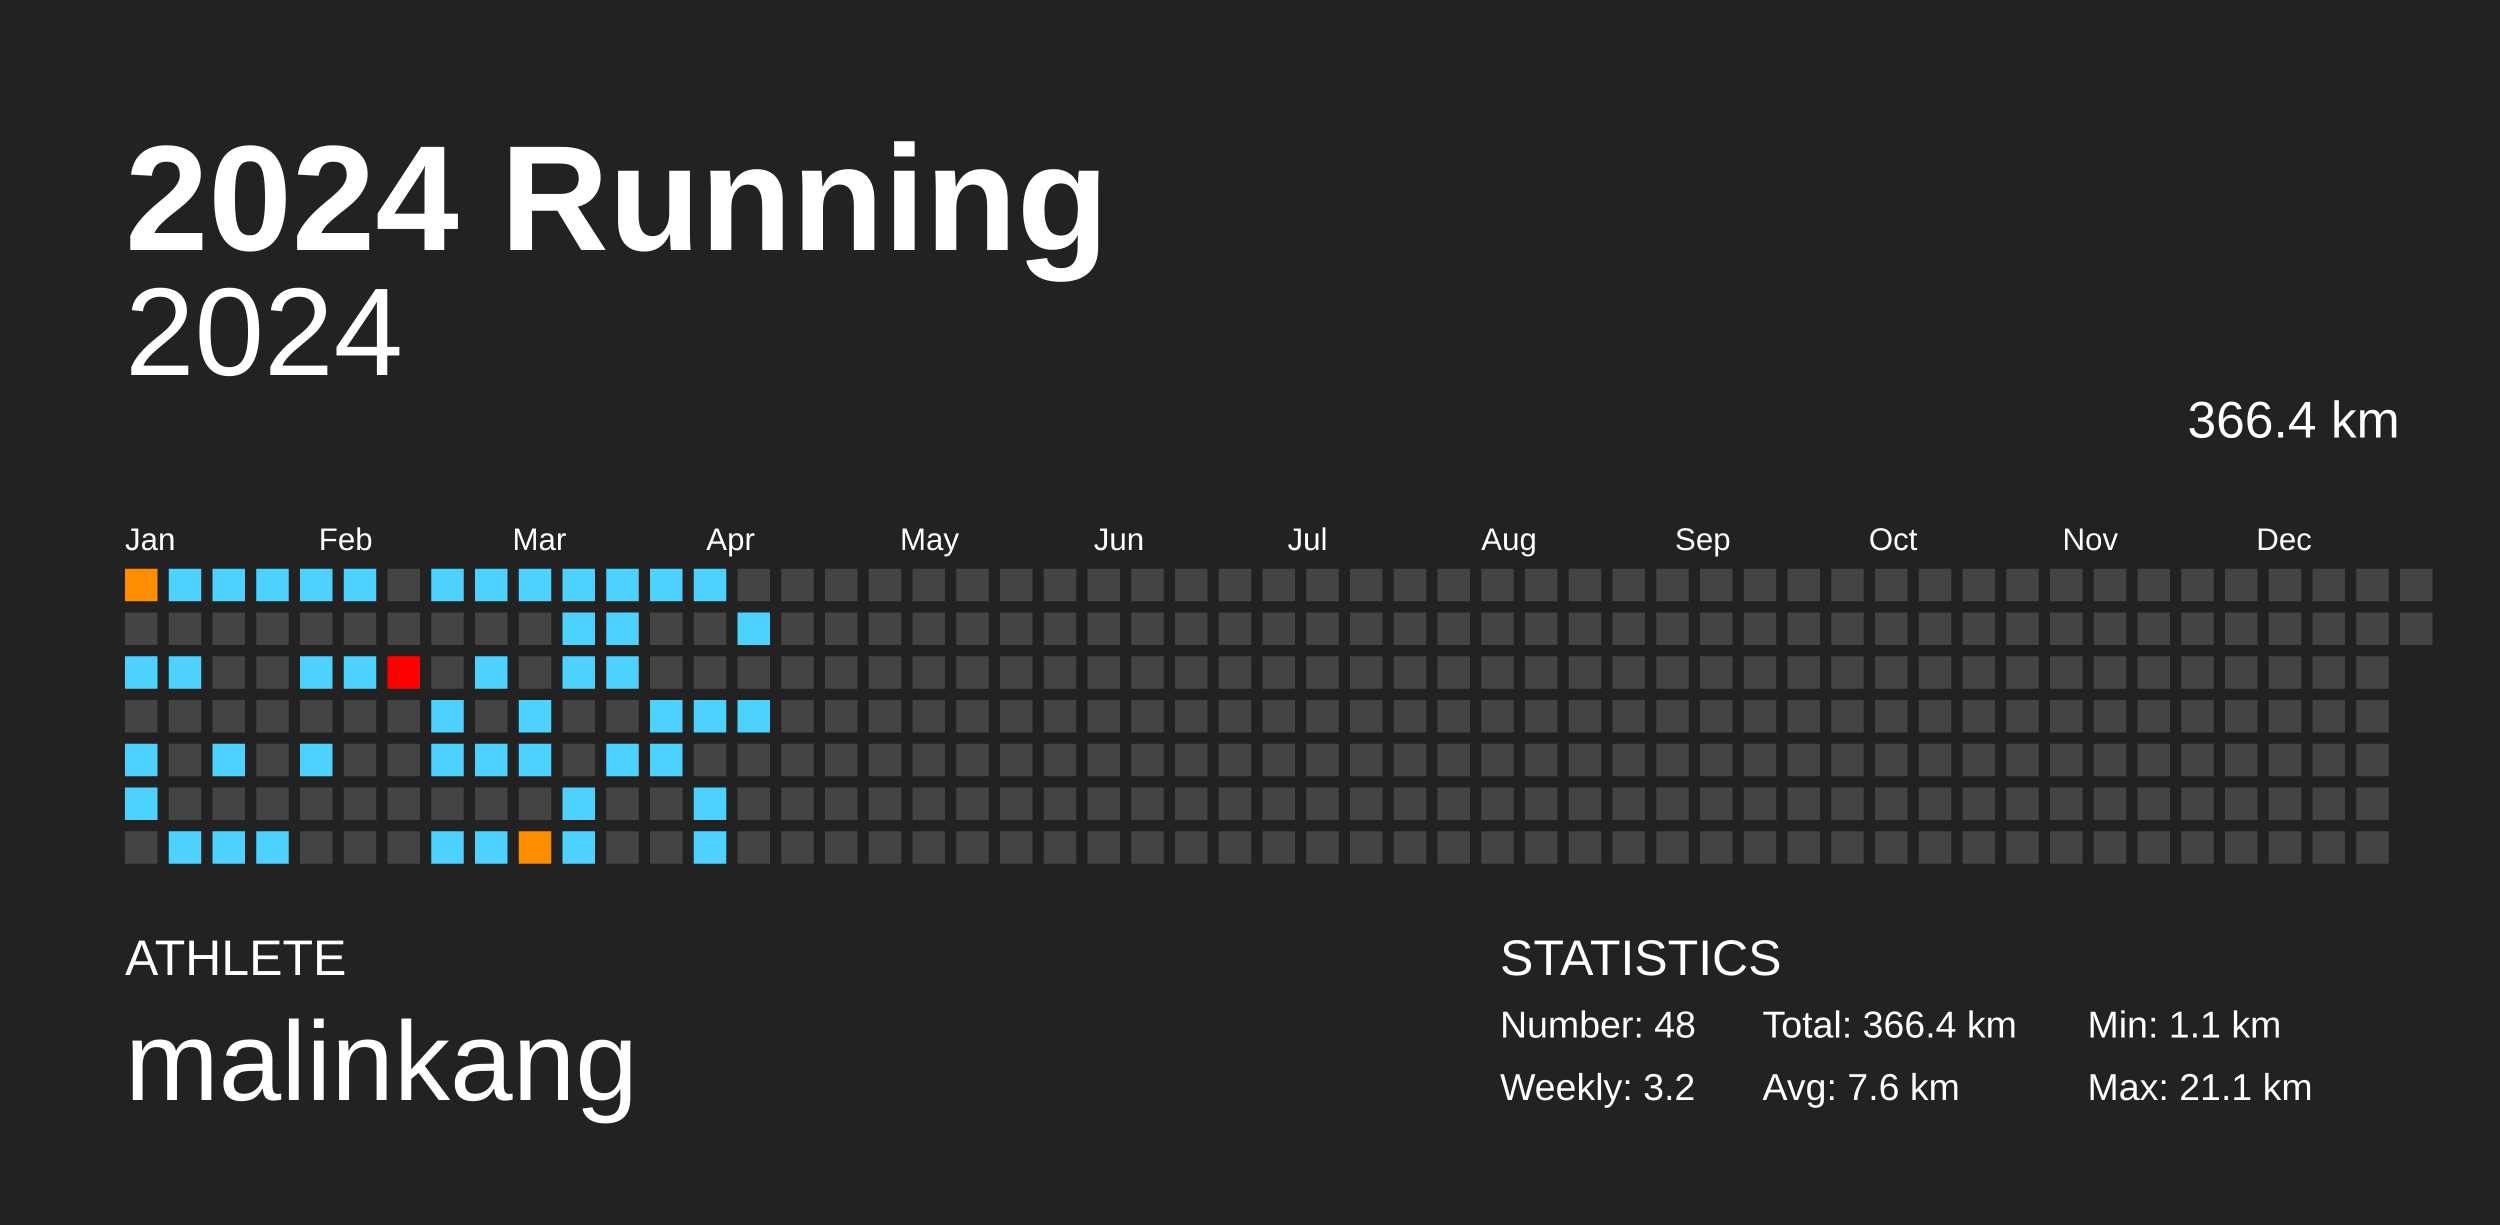
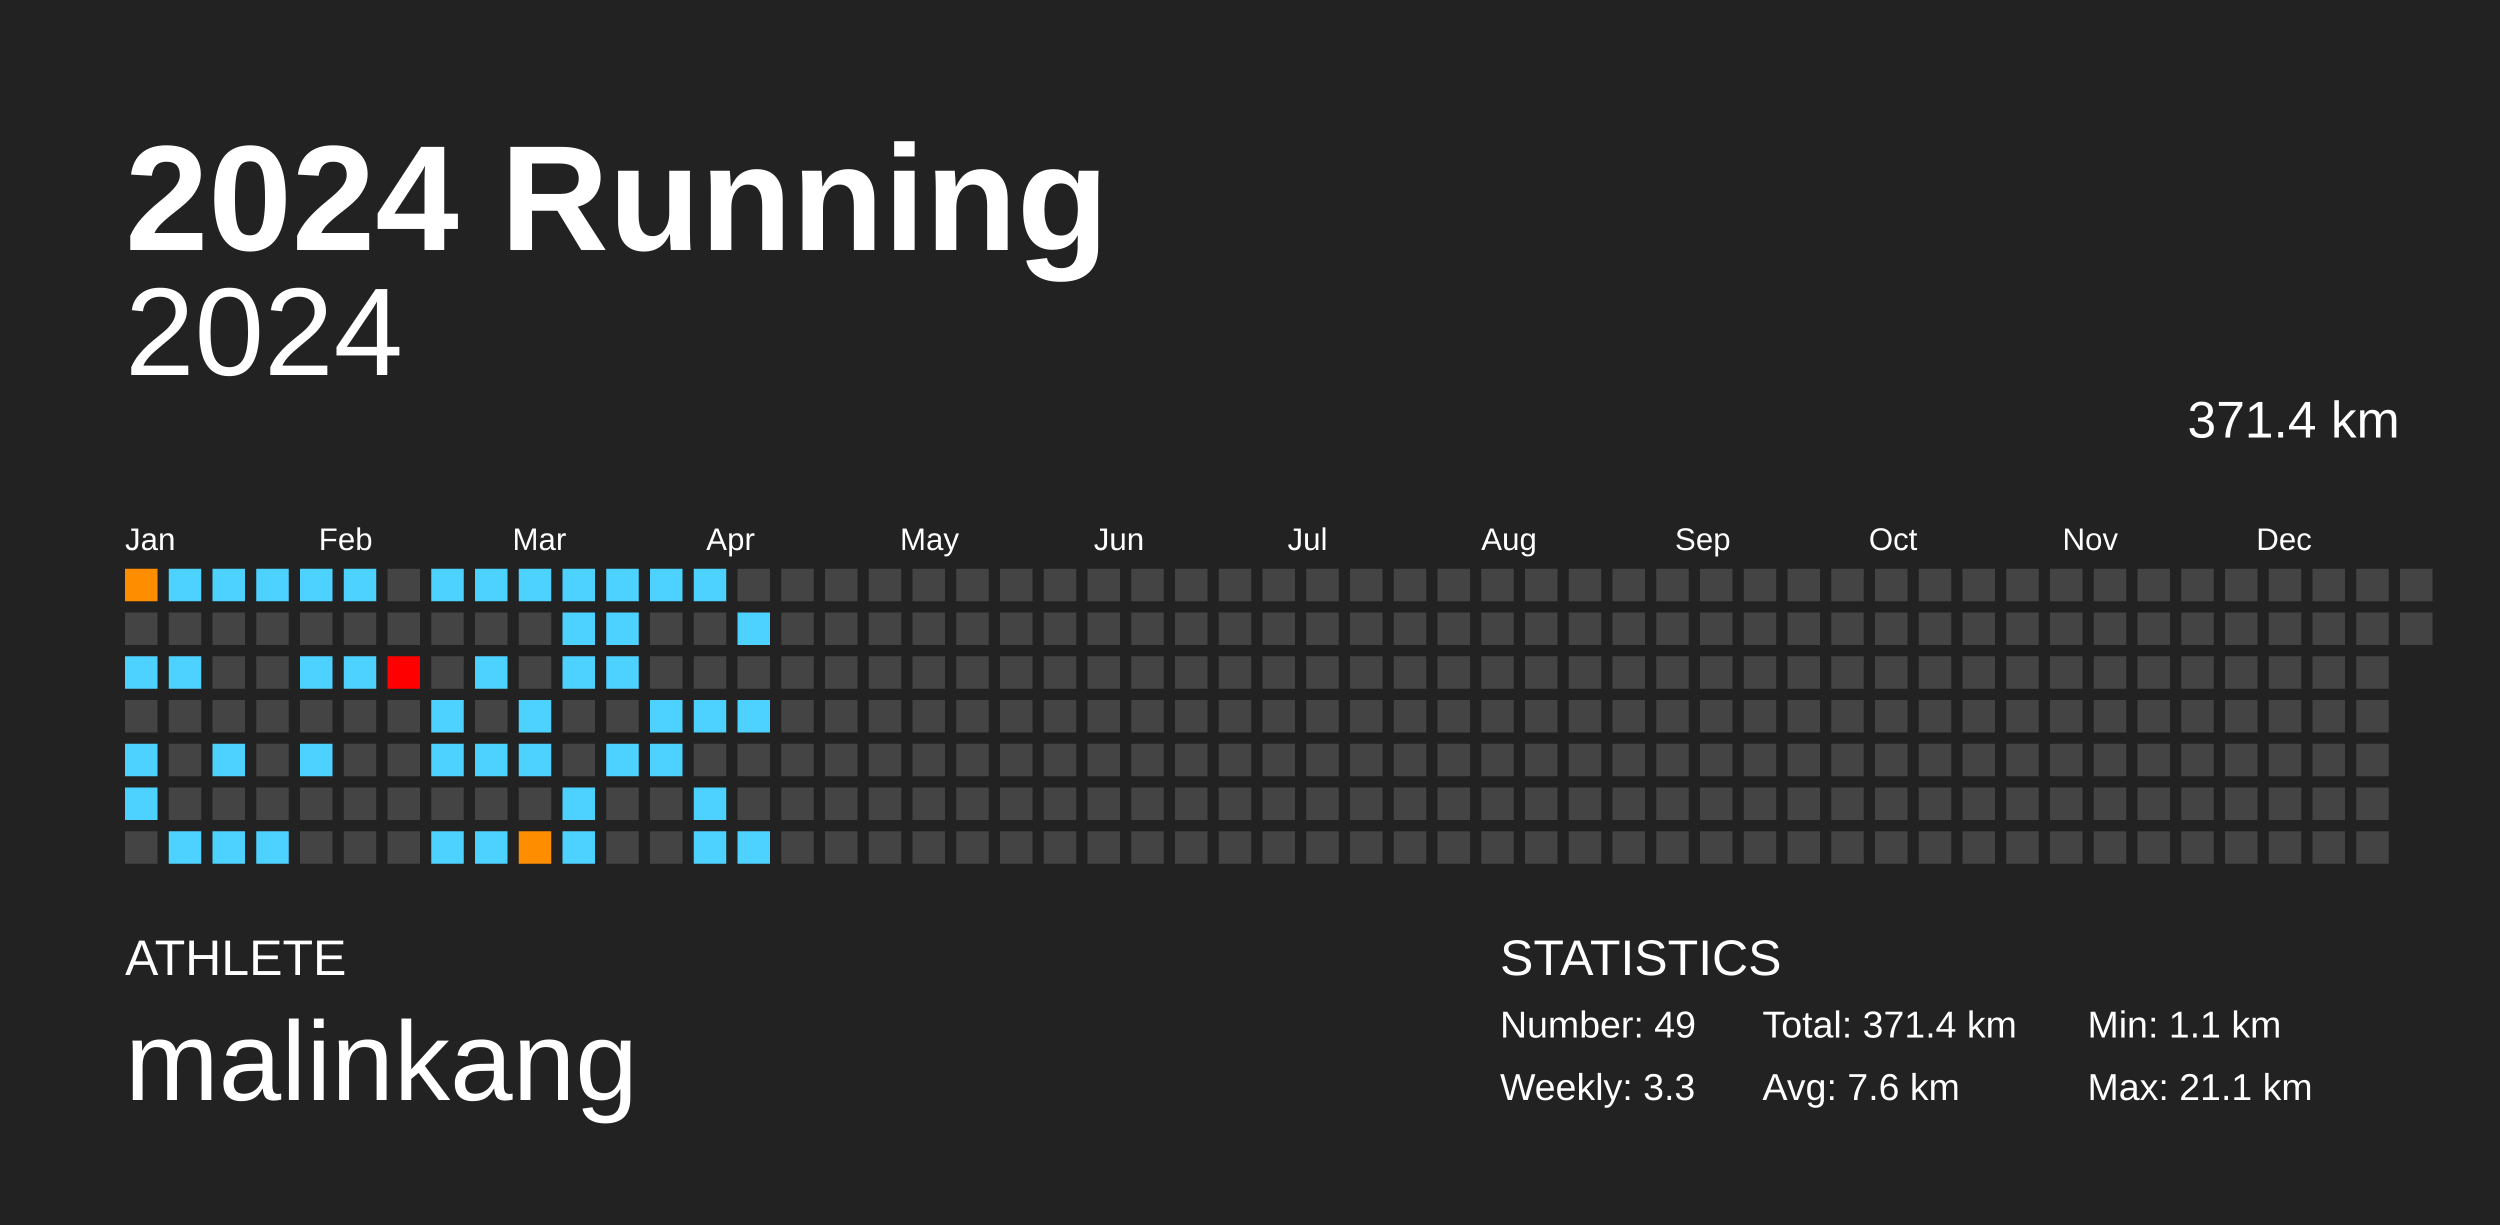
<svg xmlns="http://www.w3.org/2000/svg" baseProfile="full" height="98mm" version="1.1" viewBox="0,0,200,98" width="200mm">
  <defs />
  <rect fill="#222222" height="98" width="200" x="0" y="0" />
  <text fill="#FFFFFF" style="font-size:12px; font-family:Arial; font-weight:bold;" x="10" y="20">2024 Running</text>
  <text fill="#FFFFFF" style="font-size:4px; font-family:Arial" x="10" y="78">ATHLETE</text>
  <text fill="#FFFFFF" style="font-size:9px; font-family:Arial" x="10" y="88">malinkang</text>
  <text fill="#FFFFFF" style="font-size:4px; font-family:Arial" x="120" y="78">STATISTICS</text>
-   <text fill="#FFFFFF" style="font-size:3px; font-family:Arial" x="120" y="83">Number: 48</text>
-   <text fill="#FFFFFF" style="font-size:3px; font-family:Arial" x="120" y="88">Weekly: 3.2</text>
-   <text fill="#FFFFFF" style="font-size:3px; font-family:Arial" x="141" y="83">Total: 366.4 km</text>
+   <text fill="#FFFFFF" style="font-size:3px; font-family:Arial" x="120" y="83">Number: 49</text>
+   <text fill="#FFFFFF" style="font-size:3px; font-family:Arial" x="120" y="88">Weekly: 3.3</text>
+   <text fill="#FFFFFF" style="font-size:3px; font-family:Arial" x="141" y="83">Total: 371.4 km</text>
  <text fill="#FFFFFF" style="font-size:3px; font-family:Arial" x="141" y="88">Avg: 7.6 km</text>
  <text fill="#FFFFFF" style="font-size:3px; font-family:Arial" x="167" y="83">Min: 1.1 km</text>
  <text fill="#FFFFFF" style="font-size:3px; font-family:Arial" x="167" y="88">Max: 21.1 km</text>
  <text alignment-baseline="hanging" fill="#FFFFFF" style="font-size:10.0px; font-family:Arial;" x="10" y="30">2024</text>
-   <text alignment-baseline="hanging" fill="#FFFFFF" style="font-size:4.125px; font-family:Arial;" x="175" y="35">366.4 km</text>
+   <text alignment-baseline="hanging" fill="#FFFFFF" style="font-size:4.125px; font-family:Arial;" x="175" y="35">371.4 km</text>
  <text fill="#FFFFFF" style="font-size:2.5px; font-family:Arial" x="10.0" y="44">Jan</text>
  <text fill="#FFFFFF" style="font-size:2.5px; font-family:Arial" x="25.5" y="44">Feb</text>
  <text fill="#FFFFFF" style="font-size:2.5px; font-family:Arial" x="41.0" y="44">Mar</text>
  <text fill="#FFFFFF" style="font-size:2.5px; font-family:Arial" x="56.5" y="44">Apr</text>
  <text fill="#FFFFFF" style="font-size:2.5px; font-family:Arial" x="72.0" y="44">May</text>
  <text fill="#FFFFFF" style="font-size:2.5px; font-family:Arial" x="87.5" y="44">Jun</text>
  <text fill="#FFFFFF" style="font-size:2.5px; font-family:Arial" x="103.0" y="44">Jul</text>
  <text fill="#FFFFFF" style="font-size:2.5px; font-family:Arial" x="118.5" y="44">Aug</text>
  <text fill="#FFFFFF" style="font-size:2.5px; font-family:Arial" x="134.0" y="44">Sep</text>
  <text fill="#FFFFFF" style="font-size:2.5px; font-family:Arial" x="149.5" y="44">Oct</text>
  <text fill="#FFFFFF" style="font-size:2.5px; font-family:Arial" x="165.0" y="44">Nov</text>
  <text fill="#FFFFFF" style="font-size:2.5px; font-family:Arial" x="180.5" y="44">Dec</text>
  <rect fill="#ff8d00" height="2.6" width="2.6" x="10.0" y="45.5" />
  <rect fill="#444444" height="2.6" width="2.6" x="10.0" y="49.0" />
  <rect fill="#4dd2ff" height="2.6" width="2.6" x="10.0" y="52.5" />
  <rect fill="#444444" height="2.6" width="2.6" x="10.0" y="56.0" />
  <rect fill="#4dd2ff" height="2.6" width="2.6" x="10.0" y="59.5" />
  <rect fill="#4dd2ff" height="2.6" width="2.6" x="10.0" y="63.0" />
  <rect fill="#444444" height="2.6" width="2.6" x="10.0" y="66.5" />
  <rect fill="#4dd2ff" height="2.6" width="2.6" x="13.5" y="45.5" />
  <rect fill="#444444" height="2.6" width="2.6" x="13.5" y="49.0" />
  <rect fill="#4dd2ff" height="2.6" width="2.6" x="13.5" y="52.5" />
  <rect fill="#444444" height="2.6" width="2.6" x="13.5" y="56.0" />
  <rect fill="#444444" height="2.6" width="2.6" x="13.5" y="59.5" />
  <rect fill="#444444" height="2.6" width="2.6" x="13.5" y="63.0" />
  <rect fill="#4dd2ff" height="2.6" width="2.6" x="13.5" y="66.5" />
  <rect fill="#4dd2ff" height="2.6" width="2.6" x="17.0" y="45.5" />
  <rect fill="#444444" height="2.6" width="2.6" x="17.0" y="49.0" />
  <rect fill="#444444" height="2.6" width="2.6" x="17.0" y="52.5" />
  <rect fill="#444444" height="2.6" width="2.6" x="17.0" y="56.0" />
  <rect fill="#4dd2ff" height="2.6" width="2.6" x="17.0" y="59.5" />
  <rect fill="#444444" height="2.6" width="2.6" x="17.0" y="63.0" />
  <rect fill="#4dd2ff" height="2.6" width="2.6" x="17.0" y="66.5" />
  <rect fill="#4dd2ff" height="2.6" width="2.6" x="20.5" y="45.5" />
  <rect fill="#444444" height="2.6" width="2.6" x="20.5" y="49.0" />
  <rect fill="#444444" height="2.6" width="2.6" x="20.5" y="52.5" />
  <rect fill="#444444" height="2.6" width="2.6" x="20.5" y="56.0" />
  <rect fill="#444444" height="2.6" width="2.6" x="20.5" y="59.5" />
  <rect fill="#444444" height="2.6" width="2.6" x="20.5" y="63.0" />
  <rect fill="#4dd2ff" height="2.6" width="2.6" x="20.5" y="66.5" />
  <rect fill="#4dd2ff" height="2.6" width="2.6" x="24.0" y="45.5" />
  <rect fill="#444444" height="2.6" width="2.6" x="24.0" y="49.0" />
  <rect fill="#4dd2ff" height="2.6" width="2.6" x="24.0" y="52.5" />
  <rect fill="#444444" height="2.6" width="2.6" x="24.0" y="56.0" />
  <rect fill="#4dd2ff" height="2.6" width="2.6" x="24.0" y="59.5" />
  <rect fill="#444444" height="2.6" width="2.6" x="24.0" y="63.0" />
  <rect fill="#444444" height="2.6" width="2.6" x="24.0" y="66.5" />
  <rect fill="#4dd2ff" height="2.6" width="2.6" x="27.5" y="45.5" />
  <rect fill="#444444" height="2.6" width="2.6" x="27.5" y="49.0" />
  <rect fill="#4dd2ff" height="2.6" width="2.6" x="27.5" y="52.5" />
  <rect fill="#444444" height="2.6" width="2.6" x="27.5" y="56.0" />
  <rect fill="#444444" height="2.6" width="2.6" x="27.5" y="59.5" />
  <rect fill="#444444" height="2.6" width="2.6" x="27.5" y="63.0" />
  <rect fill="#444444" height="2.6" width="2.6" x="27.5" y="66.5" />
  <rect fill="#444444" height="2.6" width="2.6" x="31.0" y="45.5" />
  <rect fill="#444444" height="2.6" width="2.6" x="31.0" y="49.0" />
  <rect fill="red" height="2.6" width="2.6" x="31.0" y="52.5" />
  <rect fill="#444444" height="2.6" width="2.6" x="31.0" y="56.0" />
  <rect fill="#444444" height="2.6" width="2.6" x="31.0" y="59.5" />
  <rect fill="#444444" height="2.6" width="2.6" x="31.0" y="63.0" />
  <rect fill="#444444" height="2.6" width="2.6" x="31.0" y="66.5" />
  <rect fill="#4dd2ff" height="2.6" width="2.6" x="34.5" y="45.5" />
  <rect fill="#444444" height="2.6" width="2.6" x="34.5" y="49.0" />
  <rect fill="#444444" height="2.6" width="2.6" x="34.5" y="52.5" />
  <rect fill="#4dd2ff" height="2.6" width="2.6" x="34.5" y="56.0" />
  <rect fill="#4dd2ff" height="2.6" width="2.6" x="34.5" y="59.5" />
  <rect fill="#444444" height="2.6" width="2.6" x="34.5" y="63.0" />
  <rect fill="#4dd2ff" height="2.6" width="2.6" x="34.5" y="66.5" />
  <rect fill="#4dd2ff" height="2.6" width="2.6" x="38.0" y="45.5" />
  <rect fill="#444444" height="2.6" width="2.6" x="38.0" y="49.0" />
  <rect fill="#4dd2ff" height="2.6" width="2.6" x="38.0" y="52.5" />
  <rect fill="#444444" height="2.6" width="2.6" x="38.0" y="56.0" />
  <rect fill="#4dd2ff" height="2.6" width="2.6" x="38.0" y="59.5" />
  <rect fill="#444444" height="2.6" width="2.6" x="38.0" y="63.0" />
  <rect fill="#4dd2ff" height="2.6" width="2.6" x="38.0" y="66.5" />
  <rect fill="#4dd2ff" height="2.6" width="2.6" x="41.5" y="45.5" />
  <rect fill="#444444" height="2.6" width="2.6" x="41.5" y="49.0" />
  <rect fill="#444444" height="2.6" width="2.6" x="41.5" y="52.5" />
  <rect fill="#4dd2ff" height="2.6" width="2.6" x="41.5" y="56.0" />
  <rect fill="#4dd2ff" height="2.6" width="2.6" x="41.5" y="59.5" />
  <rect fill="#444444" height="2.6" width="2.6" x="41.5" y="63.0" />
  <rect fill="#ff8d00" height="2.6" width="2.6" x="41.5" y="66.5" />
  <rect fill="#4dd2ff" height="2.6" width="2.6" x="45.0" y="45.5" />
  <rect fill="#4dd2ff" height="2.6" width="2.6" x="45.0" y="49.0" />
  <rect fill="#4dd2ff" height="2.6" width="2.6" x="45.0" y="52.5" />
  <rect fill="#444444" height="2.6" width="2.6" x="45.0" y="56.0" />
  <rect fill="#444444" height="2.6" width="2.6" x="45.0" y="59.5" />
  <rect fill="#4dd2ff" height="2.6" width="2.6" x="45.0" y="63.0" />
  <rect fill="#4dd2ff" height="2.6" width="2.6" x="45.0" y="66.5" />
  <rect fill="#4dd2ff" height="2.6" width="2.6" x="48.5" y="45.5" />
  <rect fill="#4dd2ff" height="2.6" width="2.6" x="48.5" y="49.0" />
  <rect fill="#4dd2ff" height="2.6" width="2.6" x="48.5" y="52.5" />
  <rect fill="#444444" height="2.6" width="2.6" x="48.5" y="56.0" />
  <rect fill="#4dd2ff" height="2.6" width="2.6" x="48.5" y="59.5" />
  <rect fill="#444444" height="2.6" width="2.6" x="48.5" y="63.0" />
  <rect fill="#444444" height="2.6" width="2.6" x="48.5" y="66.5" />
  <rect fill="#4dd2ff" height="2.6" width="2.6" x="52.0" y="45.5" />
  <rect fill="#444444" height="2.6" width="2.6" x="52.0" y="49.0" />
  <rect fill="#444444" height="2.6" width="2.6" x="52.0" y="52.5" />
  <rect fill="#4dd2ff" height="2.6" width="2.6" x="52.0" y="56.0" />
  <rect fill="#4dd2ff" height="2.6" width="2.6" x="52.0" y="59.5" />
  <rect fill="#444444" height="2.6" width="2.6" x="52.0" y="63.0" />
  <rect fill="#444444" height="2.6" width="2.6" x="52.0" y="66.5" />
  <rect fill="#4dd2ff" height="2.6" width="2.6" x="55.5" y="45.5" />
  <rect fill="#444444" height="2.6" width="2.6" x="55.5" y="49.0" />
  <rect fill="#444444" height="2.6" width="2.6" x="55.5" y="52.5" />
  <rect fill="#4dd2ff" height="2.6" width="2.6" x="55.5" y="56.0" />
  <rect fill="#444444" height="2.6" width="2.6" x="55.5" y="59.5" />
  <rect fill="#4dd2ff" height="2.6" width="2.6" x="55.5" y="63.0" />
  <rect fill="#4dd2ff" height="2.6" width="2.6" x="55.5" y="66.5" />
  <rect fill="#444444" height="2.6" width="2.6" x="59.0" y="45.5" />
  <rect fill="#4dd2ff" height="2.6" width="2.6" x="59.0" y="49.0" />
  <rect fill="#444444" height="2.6" width="2.6" x="59.0" y="52.5" />
  <rect fill="#4dd2ff" height="2.6" width="2.6" x="59.0" y="56.0" />
  <rect fill="#444444" height="2.6" width="2.6" x="59.0" y="59.5" />
  <rect fill="#444444" height="2.6" width="2.6" x="59.0" y="63.0" />
-   <rect fill="#444444" height="2.6" width="2.6" x="59.0" y="66.5" />
+   <rect fill="#4dd2ff" height="2.6" width="2.6" x="59.0" y="66.5" />
  <rect fill="#444444" height="2.6" width="2.6" x="62.5" y="45.5" />
  <rect fill="#444444" height="2.6" width="2.6" x="62.5" y="49.0" />
  <rect fill="#444444" height="2.6" width="2.6" x="62.5" y="52.5" />
  <rect fill="#444444" height="2.6" width="2.6" x="62.5" y="56.0" />
  <rect fill="#444444" height="2.6" width="2.6" x="62.5" y="59.5" />
  <rect fill="#444444" height="2.6" width="2.6" x="62.5" y="63.0" />
  <rect fill="#444444" height="2.6" width="2.6" x="62.5" y="66.5" />
  <rect fill="#444444" height="2.6" width="2.6" x="66.0" y="45.5" />
  <rect fill="#444444" height="2.6" width="2.6" x="66.0" y="49.0" />
  <rect fill="#444444" height="2.6" width="2.6" x="66.0" y="52.5" />
  <rect fill="#444444" height="2.6" width="2.6" x="66.0" y="56.0" />
  <rect fill="#444444" height="2.6" width="2.6" x="66.0" y="59.5" />
  <rect fill="#444444" height="2.6" width="2.6" x="66.0" y="63.0" />
  <rect fill="#444444" height="2.6" width="2.6" x="66.0" y="66.5" />
  <rect fill="#444444" height="2.6" width="2.6" x="69.5" y="45.5" />
  <rect fill="#444444" height="2.6" width="2.6" x="69.5" y="49.0" />
  <rect fill="#444444" height="2.6" width="2.6" x="69.5" y="52.5" />
  <rect fill="#444444" height="2.6" width="2.6" x="69.5" y="56.0" />
  <rect fill="#444444" height="2.6" width="2.6" x="69.5" y="59.5" />
  <rect fill="#444444" height="2.6" width="2.6" x="69.5" y="63.0" />
  <rect fill="#444444" height="2.6" width="2.6" x="69.5" y="66.5" />
  <rect fill="#444444" height="2.6" width="2.6" x="73.0" y="45.5" />
  <rect fill="#444444" height="2.6" width="2.6" x="73.0" y="49.0" />
  <rect fill="#444444" height="2.6" width="2.6" x="73.0" y="52.5" />
  <rect fill="#444444" height="2.6" width="2.6" x="73.0" y="56.0" />
  <rect fill="#444444" height="2.6" width="2.6" x="73.0" y="59.5" />
  <rect fill="#444444" height="2.6" width="2.6" x="73.0" y="63.0" />
  <rect fill="#444444" height="2.6" width="2.6" x="73.0" y="66.5" />
  <rect fill="#444444" height="2.6" width="2.6" x="76.5" y="45.5" />
  <rect fill="#444444" height="2.6" width="2.6" x="76.5" y="49.0" />
  <rect fill="#444444" height="2.6" width="2.6" x="76.5" y="52.5" />
  <rect fill="#444444" height="2.6" width="2.6" x="76.5" y="56.0" />
  <rect fill="#444444" height="2.6" width="2.6" x="76.5" y="59.5" />
  <rect fill="#444444" height="2.6" width="2.6" x="76.5" y="63.0" />
  <rect fill="#444444" height="2.6" width="2.6" x="76.5" y="66.5" />
  <rect fill="#444444" height="2.6" width="2.6" x="80.0" y="45.5" />
  <rect fill="#444444" height="2.6" width="2.6" x="80.0" y="49.0" />
  <rect fill="#444444" height="2.6" width="2.6" x="80.0" y="52.5" />
  <rect fill="#444444" height="2.6" width="2.6" x="80.0" y="56.0" />
  <rect fill="#444444" height="2.6" width="2.6" x="80.0" y="59.5" />
  <rect fill="#444444" height="2.6" width="2.6" x="80.0" y="63.0" />
  <rect fill="#444444" height="2.6" width="2.6" x="80.0" y="66.5" />
  <rect fill="#444444" height="2.6" width="2.6" x="83.5" y="45.5" />
  <rect fill="#444444" height="2.6" width="2.6" x="83.5" y="49.0" />
  <rect fill="#444444" height="2.6" width="2.6" x="83.5" y="52.5" />
  <rect fill="#444444" height="2.6" width="2.6" x="83.5" y="56.0" />
  <rect fill="#444444" height="2.6" width="2.6" x="83.5" y="59.5" />
  <rect fill="#444444" height="2.6" width="2.6" x="83.5" y="63.0" />
  <rect fill="#444444" height="2.6" width="2.6" x="83.5" y="66.5" />
  <rect fill="#444444" height="2.6" width="2.6" x="87.0" y="45.5" />
  <rect fill="#444444" height="2.6" width="2.6" x="87.0" y="49.0" />
  <rect fill="#444444" height="2.6" width="2.6" x="87.0" y="52.5" />
  <rect fill="#444444" height="2.6" width="2.6" x="87.0" y="56.0" />
  <rect fill="#444444" height="2.6" width="2.6" x="87.0" y="59.5" />
  <rect fill="#444444" height="2.6" width="2.6" x="87.0" y="63.0" />
  <rect fill="#444444" height="2.6" width="2.6" x="87.0" y="66.5" />
  <rect fill="#444444" height="2.6" width="2.6" x="90.5" y="45.5" />
  <rect fill="#444444" height="2.6" width="2.6" x="90.5" y="49.0" />
  <rect fill="#444444" height="2.6" width="2.6" x="90.5" y="52.5" />
  <rect fill="#444444" height="2.6" width="2.6" x="90.5" y="56.0" />
  <rect fill="#444444" height="2.6" width="2.6" x="90.5" y="59.5" />
  <rect fill="#444444" height="2.6" width="2.6" x="90.5" y="63.0" />
  <rect fill="#444444" height="2.6" width="2.6" x="90.5" y="66.5" />
  <rect fill="#444444" height="2.6" width="2.6" x="94.0" y="45.5" />
  <rect fill="#444444" height="2.6" width="2.6" x="94.0" y="49.0" />
  <rect fill="#444444" height="2.6" width="2.6" x="94.0" y="52.5" />
  <rect fill="#444444" height="2.6" width="2.6" x="94.0" y="56.0" />
  <rect fill="#444444" height="2.6" width="2.6" x="94.0" y="59.5" />
  <rect fill="#444444" height="2.6" width="2.6" x="94.0" y="63.0" />
  <rect fill="#444444" height="2.6" width="2.6" x="94.0" y="66.5" />
  <rect fill="#444444" height="2.6" width="2.6" x="97.5" y="45.5" />
  <rect fill="#444444" height="2.6" width="2.6" x="97.5" y="49.0" />
  <rect fill="#444444" height="2.6" width="2.6" x="97.5" y="52.5" />
  <rect fill="#444444" height="2.6" width="2.6" x="97.5" y="56.0" />
  <rect fill="#444444" height="2.6" width="2.6" x="97.5" y="59.5" />
  <rect fill="#444444" height="2.6" width="2.6" x="97.5" y="63.0" />
  <rect fill="#444444" height="2.6" width="2.6" x="97.5" y="66.5" />
  <rect fill="#444444" height="2.6" width="2.6" x="101.0" y="45.5" />
  <rect fill="#444444" height="2.6" width="2.6" x="101.0" y="49.0" />
  <rect fill="#444444" height="2.6" width="2.6" x="101.0" y="52.5" />
  <rect fill="#444444" height="2.6" width="2.6" x="101.0" y="56.0" />
  <rect fill="#444444" height="2.6" width="2.6" x="101.0" y="59.5" />
  <rect fill="#444444" height="2.6" width="2.6" x="101.0" y="63.0" />
  <rect fill="#444444" height="2.6" width="2.6" x="101.0" y="66.5" />
  <rect fill="#444444" height="2.6" width="2.6" x="104.5" y="45.5" />
  <rect fill="#444444" height="2.6" width="2.6" x="104.5" y="49.0" />
  <rect fill="#444444" height="2.6" width="2.6" x="104.5" y="52.5" />
  <rect fill="#444444" height="2.6" width="2.6" x="104.5" y="56.0" />
  <rect fill="#444444" height="2.6" width="2.6" x="104.5" y="59.5" />
  <rect fill="#444444" height="2.6" width="2.6" x="104.5" y="63.0" />
  <rect fill="#444444" height="2.6" width="2.6" x="104.5" y="66.5" />
  <rect fill="#444444" height="2.6" width="2.6" x="108.0" y="45.5" />
  <rect fill="#444444" height="2.6" width="2.6" x="108.0" y="49.0" />
  <rect fill="#444444" height="2.6" width="2.6" x="108.0" y="52.5" />
  <rect fill="#444444" height="2.6" width="2.6" x="108.0" y="56.0" />
  <rect fill="#444444" height="2.6" width="2.6" x="108.0" y="59.5" />
  <rect fill="#444444" height="2.6" width="2.6" x="108.0" y="63.0" />
  <rect fill="#444444" height="2.6" width="2.6" x="108.0" y="66.5" />
  <rect fill="#444444" height="2.6" width="2.6" x="111.5" y="45.5" />
  <rect fill="#444444" height="2.6" width="2.6" x="111.5" y="49.0" />
  <rect fill="#444444" height="2.6" width="2.6" x="111.5" y="52.5" />
  <rect fill="#444444" height="2.6" width="2.6" x="111.5" y="56.0" />
  <rect fill="#444444" height="2.6" width="2.6" x="111.5" y="59.5" />
  <rect fill="#444444" height="2.6" width="2.6" x="111.5" y="63.0" />
  <rect fill="#444444" height="2.6" width="2.6" x="111.5" y="66.5" />
  <rect fill="#444444" height="2.6" width="2.6" x="115.0" y="45.5" />
  <rect fill="#444444" height="2.6" width="2.6" x="115.0" y="49.0" />
  <rect fill="#444444" height="2.6" width="2.6" x="115.0" y="52.5" />
  <rect fill="#444444" height="2.6" width="2.6" x="115.0" y="56.0" />
  <rect fill="#444444" height="2.6" width="2.6" x="115.0" y="59.5" />
  <rect fill="#444444" height="2.6" width="2.6" x="115.0" y="63.0" />
  <rect fill="#444444" height="2.6" width="2.6" x="115.0" y="66.5" />
  <rect fill="#444444" height="2.6" width="2.6" x="118.5" y="45.5" />
  <rect fill="#444444" height="2.6" width="2.6" x="118.5" y="49.0" />
  <rect fill="#444444" height="2.6" width="2.6" x="118.5" y="52.5" />
  <rect fill="#444444" height="2.6" width="2.6" x="118.5" y="56.0" />
  <rect fill="#444444" height="2.6" width="2.6" x="118.5" y="59.5" />
  <rect fill="#444444" height="2.6" width="2.6" x="118.5" y="63.0" />
  <rect fill="#444444" height="2.6" width="2.6" x="118.5" y="66.5" />
  <rect fill="#444444" height="2.6" width="2.6" x="122.0" y="45.5" />
  <rect fill="#444444" height="2.6" width="2.6" x="122.0" y="49.0" />
  <rect fill="#444444" height="2.6" width="2.6" x="122.0" y="52.5" />
  <rect fill="#444444" height="2.6" width="2.6" x="122.0" y="56.0" />
  <rect fill="#444444" height="2.6" width="2.6" x="122.0" y="59.5" />
  <rect fill="#444444" height="2.6" width="2.6" x="122.0" y="63.0" />
  <rect fill="#444444" height="2.6" width="2.6" x="122.0" y="66.5" />
  <rect fill="#444444" height="2.6" width="2.6" x="125.5" y="45.5" />
  <rect fill="#444444" height="2.6" width="2.6" x="125.5" y="49.0" />
  <rect fill="#444444" height="2.6" width="2.6" x="125.5" y="52.5" />
  <rect fill="#444444" height="2.6" width="2.6" x="125.5" y="56.0" />
  <rect fill="#444444" height="2.6" width="2.6" x="125.5" y="59.5" />
  <rect fill="#444444" height="2.6" width="2.6" x="125.5" y="63.0" />
  <rect fill="#444444" height="2.6" width="2.6" x="125.5" y="66.5" />
  <rect fill="#444444" height="2.6" width="2.6" x="129.0" y="45.5" />
  <rect fill="#444444" height="2.6" width="2.6" x="129.0" y="49.0" />
  <rect fill="#444444" height="2.6" width="2.6" x="129.0" y="52.5" />
  <rect fill="#444444" height="2.6" width="2.6" x="129.0" y="56.0" />
  <rect fill="#444444" height="2.6" width="2.6" x="129.0" y="59.5" />
  <rect fill="#444444" height="2.6" width="2.6" x="129.0" y="63.0" />
  <rect fill="#444444" height="2.6" width="2.6" x="129.0" y="66.5" />
  <rect fill="#444444" height="2.6" width="2.6" x="132.5" y="45.5" />
  <rect fill="#444444" height="2.6" width="2.6" x="132.5" y="49.0" />
  <rect fill="#444444" height="2.6" width="2.6" x="132.5" y="52.5" />
  <rect fill="#444444" height="2.6" width="2.6" x="132.5" y="56.0" />
  <rect fill="#444444" height="2.6" width="2.6" x="132.5" y="59.5" />
  <rect fill="#444444" height="2.6" width="2.6" x="132.5" y="63.0" />
  <rect fill="#444444" height="2.6" width="2.6" x="132.5" y="66.5" />
  <rect fill="#444444" height="2.6" width="2.6" x="136.0" y="45.5" />
  <rect fill="#444444" height="2.6" width="2.6" x="136.0" y="49.0" />
  <rect fill="#444444" height="2.6" width="2.6" x="136.0" y="52.5" />
  <rect fill="#444444" height="2.6" width="2.6" x="136.0" y="56.0" />
  <rect fill="#444444" height="2.6" width="2.6" x="136.0" y="59.5" />
  <rect fill="#444444" height="2.6" width="2.6" x="136.0" y="63.0" />
  <rect fill="#444444" height="2.6" width="2.6" x="136.0" y="66.5" />
  <rect fill="#444444" height="2.6" width="2.6" x="139.5" y="45.5" />
  <rect fill="#444444" height="2.6" width="2.6" x="139.5" y="49.0" />
  <rect fill="#444444" height="2.6" width="2.6" x="139.5" y="52.5" />
  <rect fill="#444444" height="2.6" width="2.6" x="139.5" y="56.0" />
  <rect fill="#444444" height="2.6" width="2.6" x="139.5" y="59.5" />
  <rect fill="#444444" height="2.6" width="2.6" x="139.5" y="63.0" />
  <rect fill="#444444" height="2.6" width="2.6" x="139.5" y="66.5" />
  <rect fill="#444444" height="2.6" width="2.6" x="143.0" y="45.5" />
  <rect fill="#444444" height="2.6" width="2.6" x="143.0" y="49.0" />
  <rect fill="#444444" height="2.6" width="2.6" x="143.0" y="52.5" />
  <rect fill="#444444" height="2.6" width="2.6" x="143.0" y="56.0" />
  <rect fill="#444444" height="2.6" width="2.6" x="143.0" y="59.5" />
  <rect fill="#444444" height="2.6" width="2.6" x="143.0" y="63.0" />
  <rect fill="#444444" height="2.6" width="2.6" x="143.0" y="66.5" />
  <rect fill="#444444" height="2.6" width="2.6" x="146.5" y="45.5" />
  <rect fill="#444444" height="2.6" width="2.6" x="146.5" y="49.0" />
  <rect fill="#444444" height="2.6" width="2.6" x="146.5" y="52.5" />
  <rect fill="#444444" height="2.6" width="2.6" x="146.5" y="56.0" />
  <rect fill="#444444" height="2.6" width="2.6" x="146.5" y="59.5" />
  <rect fill="#444444" height="2.6" width="2.6" x="146.5" y="63.0" />
  <rect fill="#444444" height="2.6" width="2.6" x="146.5" y="66.5" />
  <rect fill="#444444" height="2.6" width="2.6" x="150.0" y="45.5" />
  <rect fill="#444444" height="2.6" width="2.6" x="150.0" y="49.0" />
  <rect fill="#444444" height="2.6" width="2.6" x="150.0" y="52.5" />
  <rect fill="#444444" height="2.6" width="2.6" x="150.0" y="56.0" />
  <rect fill="#444444" height="2.6" width="2.6" x="150.0" y="59.5" />
  <rect fill="#444444" height="2.6" width="2.6" x="150.0" y="63.0" />
  <rect fill="#444444" height="2.6" width="2.6" x="150.0" y="66.5" />
  <rect fill="#444444" height="2.6" width="2.6" x="153.5" y="45.5" />
  <rect fill="#444444" height="2.6" width="2.6" x="153.5" y="49.0" />
  <rect fill="#444444" height="2.6" width="2.6" x="153.5" y="52.5" />
  <rect fill="#444444" height="2.6" width="2.6" x="153.5" y="56.0" />
  <rect fill="#444444" height="2.6" width="2.6" x="153.5" y="59.5" />
  <rect fill="#444444" height="2.6" width="2.6" x="153.5" y="63.0" />
  <rect fill="#444444" height="2.6" width="2.6" x="153.5" y="66.5" />
  <rect fill="#444444" height="2.6" width="2.6" x="157.0" y="45.5" />
  <rect fill="#444444" height="2.6" width="2.6" x="157.0" y="49.0" />
  <rect fill="#444444" height="2.6" width="2.6" x="157.0" y="52.5" />
  <rect fill="#444444" height="2.6" width="2.6" x="157.0" y="56.0" />
  <rect fill="#444444" height="2.6" width="2.6" x="157.0" y="59.5" />
  <rect fill="#444444" height="2.6" width="2.6" x="157.0" y="63.0" />
  <rect fill="#444444" height="2.6" width="2.6" x="157.0" y="66.5" />
  <rect fill="#444444" height="2.6" width="2.6" x="160.5" y="45.5" />
  <rect fill="#444444" height="2.6" width="2.6" x="160.5" y="49.0" />
  <rect fill="#444444" height="2.6" width="2.6" x="160.5" y="52.5" />
  <rect fill="#444444" height="2.6" width="2.6" x="160.5" y="56.0" />
  <rect fill="#444444" height="2.6" width="2.6" x="160.5" y="59.5" />
  <rect fill="#444444" height="2.6" width="2.6" x="160.5" y="63.0" />
  <rect fill="#444444" height="2.6" width="2.6" x="160.5" y="66.5" />
  <rect fill="#444444" height="2.6" width="2.6" x="164.0" y="45.5" />
  <rect fill="#444444" height="2.6" width="2.6" x="164.0" y="49.0" />
  <rect fill="#444444" height="2.6" width="2.6" x="164.0" y="52.5" />
  <rect fill="#444444" height="2.6" width="2.6" x="164.0" y="56.0" />
  <rect fill="#444444" height="2.6" width="2.6" x="164.0" y="59.5" />
  <rect fill="#444444" height="2.6" width="2.6" x="164.0" y="63.0" />
  <rect fill="#444444" height="2.6" width="2.6" x="164.0" y="66.5" />
  <rect fill="#444444" height="2.6" width="2.6" x="167.5" y="45.5" />
  <rect fill="#444444" height="2.6" width="2.6" x="167.5" y="49.0" />
  <rect fill="#444444" height="2.6" width="2.6" x="167.5" y="52.5" />
  <rect fill="#444444" height="2.6" width="2.6" x="167.5" y="56.0" />
  <rect fill="#444444" height="2.6" width="2.6" x="167.5" y="59.5" />
  <rect fill="#444444" height="2.6" width="2.6" x="167.5" y="63.0" />
  <rect fill="#444444" height="2.6" width="2.6" x="167.5" y="66.5" />
  <rect fill="#444444" height="2.6" width="2.6" x="171.0" y="45.5" />
  <rect fill="#444444" height="2.6" width="2.6" x="171.0" y="49.0" />
  <rect fill="#444444" height="2.6" width="2.6" x="171.0" y="52.5" />
  <rect fill="#444444" height="2.6" width="2.6" x="171.0" y="56.0" />
  <rect fill="#444444" height="2.6" width="2.6" x="171.0" y="59.5" />
  <rect fill="#444444" height="2.6" width="2.6" x="171.0" y="63.0" />
  <rect fill="#444444" height="2.6" width="2.6" x="171.0" y="66.5" />
  <rect fill="#444444" height="2.6" width="2.6" x="174.5" y="45.5" />
  <rect fill="#444444" height="2.6" width="2.6" x="174.5" y="49.0" />
  <rect fill="#444444" height="2.6" width="2.6" x="174.5" y="52.5" />
  <rect fill="#444444" height="2.6" width="2.6" x="174.5" y="56.0" />
  <rect fill="#444444" height="2.6" width="2.6" x="174.5" y="59.5" />
  <rect fill="#444444" height="2.6" width="2.6" x="174.5" y="63.0" />
  <rect fill="#444444" height="2.6" width="2.6" x="174.5" y="66.5" />
  <rect fill="#444444" height="2.6" width="2.6" x="178.0" y="45.5" />
  <rect fill="#444444" height="2.6" width="2.6" x="178.0" y="49.0" />
  <rect fill="#444444" height="2.6" width="2.6" x="178.0" y="52.5" />
  <rect fill="#444444" height="2.6" width="2.6" x="178.0" y="56.0" />
  <rect fill="#444444" height="2.6" width="2.6" x="178.0" y="59.5" />
  <rect fill="#444444" height="2.6" width="2.6" x="178.0" y="63.0" />
  <rect fill="#444444" height="2.6" width="2.6" x="178.0" y="66.5" />
  <rect fill="#444444" height="2.6" width="2.6" x="181.5" y="45.5" />
  <rect fill="#444444" height="2.6" width="2.6" x="181.5" y="49.0" />
  <rect fill="#444444" height="2.6" width="2.6" x="181.5" y="52.5" />
  <rect fill="#444444" height="2.6" width="2.6" x="181.5" y="56.0" />
  <rect fill="#444444" height="2.6" width="2.6" x="181.5" y="59.5" />
  <rect fill="#444444" height="2.6" width="2.6" x="181.5" y="63.0" />
  <rect fill="#444444" height="2.6" width="2.6" x="181.5" y="66.5" />
  <rect fill="#444444" height="2.6" width="2.6" x="185.0" y="45.5" />
  <rect fill="#444444" height="2.6" width="2.6" x="185.0" y="49.0" />
  <rect fill="#444444" height="2.6" width="2.6" x="185.0" y="52.5" />
  <rect fill="#444444" height="2.6" width="2.6" x="185.0" y="56.0" />
  <rect fill="#444444" height="2.6" width="2.6" x="185.0" y="59.5" />
  <rect fill="#444444" height="2.6" width="2.6" x="185.0" y="63.0" />
  <rect fill="#444444" height="2.6" width="2.6" x="185.0" y="66.5" />
  <rect fill="#444444" height="2.6" width="2.6" x="188.5" y="45.5" />
  <rect fill="#444444" height="2.6" width="2.6" x="188.5" y="49.0" />
  <rect fill="#444444" height="2.6" width="2.6" x="188.5" y="52.5" />
  <rect fill="#444444" height="2.6" width="2.6" x="188.5" y="56.0" />
  <rect fill="#444444" height="2.6" width="2.6" x="188.5" y="59.5" />
  <rect fill="#444444" height="2.6" width="2.6" x="188.5" y="63.0" />
  <rect fill="#444444" height="2.6" width="2.6" x="188.5" y="66.5" />
  <rect fill="#444444" height="2.6" width="2.6" x="192.0" y="45.5" />
  <rect fill="#444444" height="2.6" width="2.6" x="192.0" y="49.0" />
</svg>
